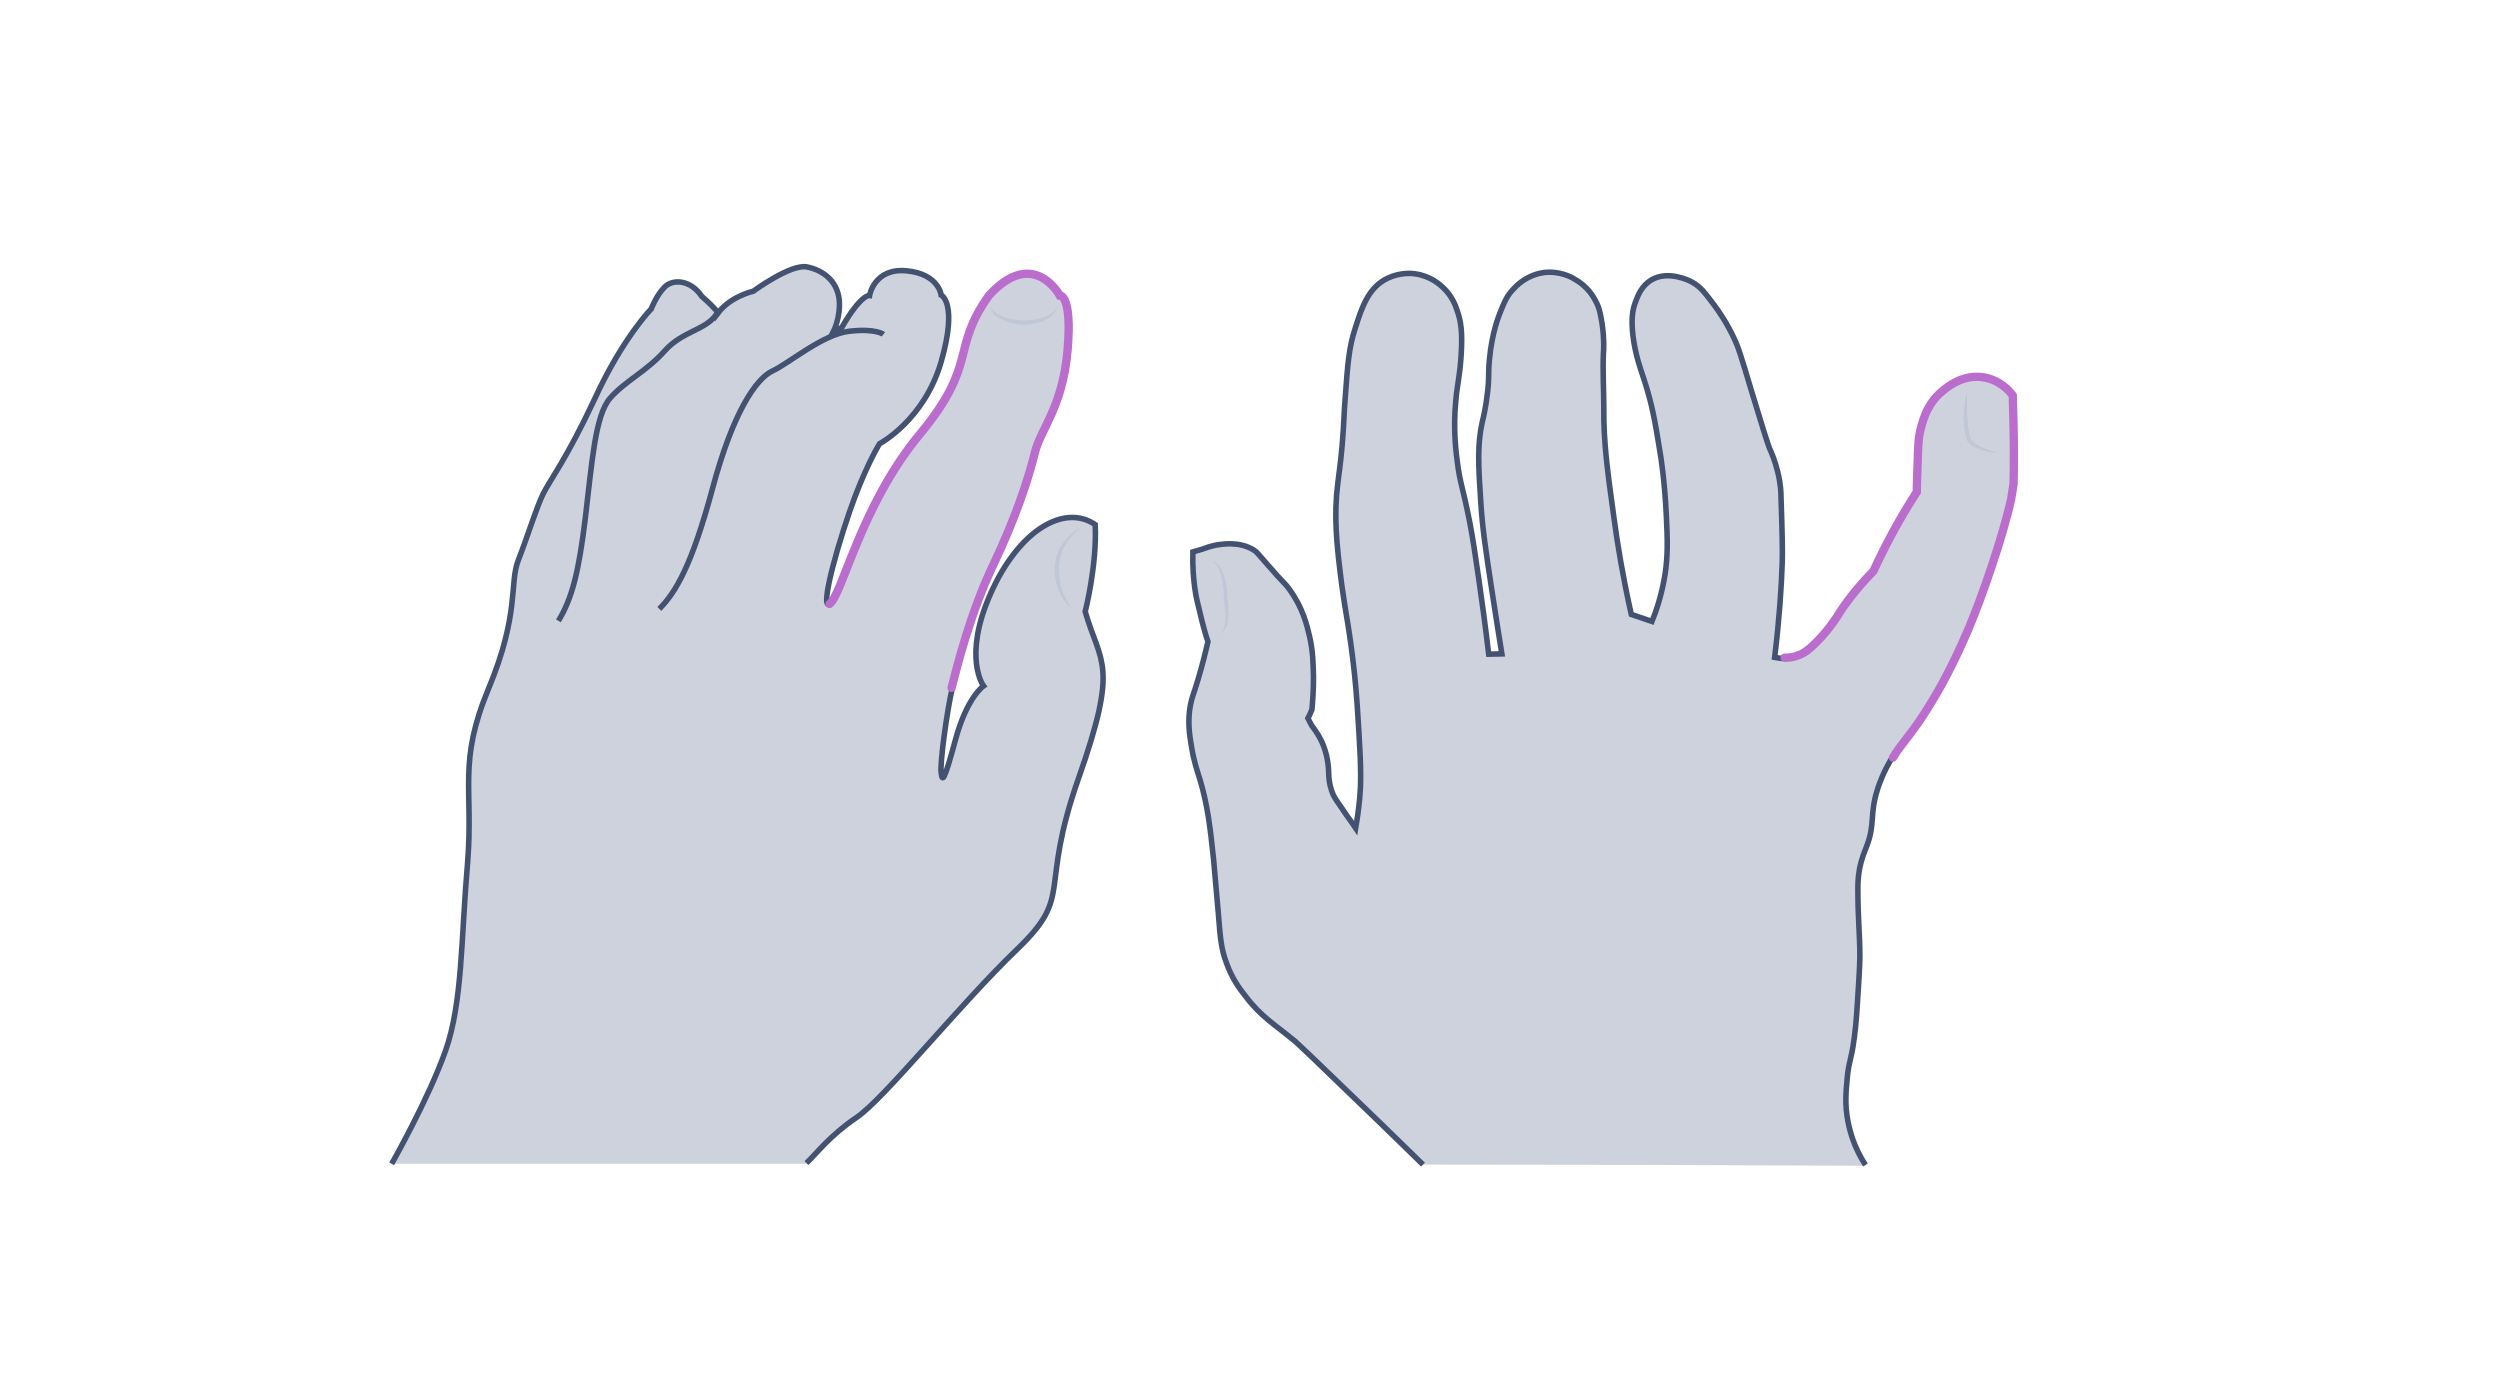
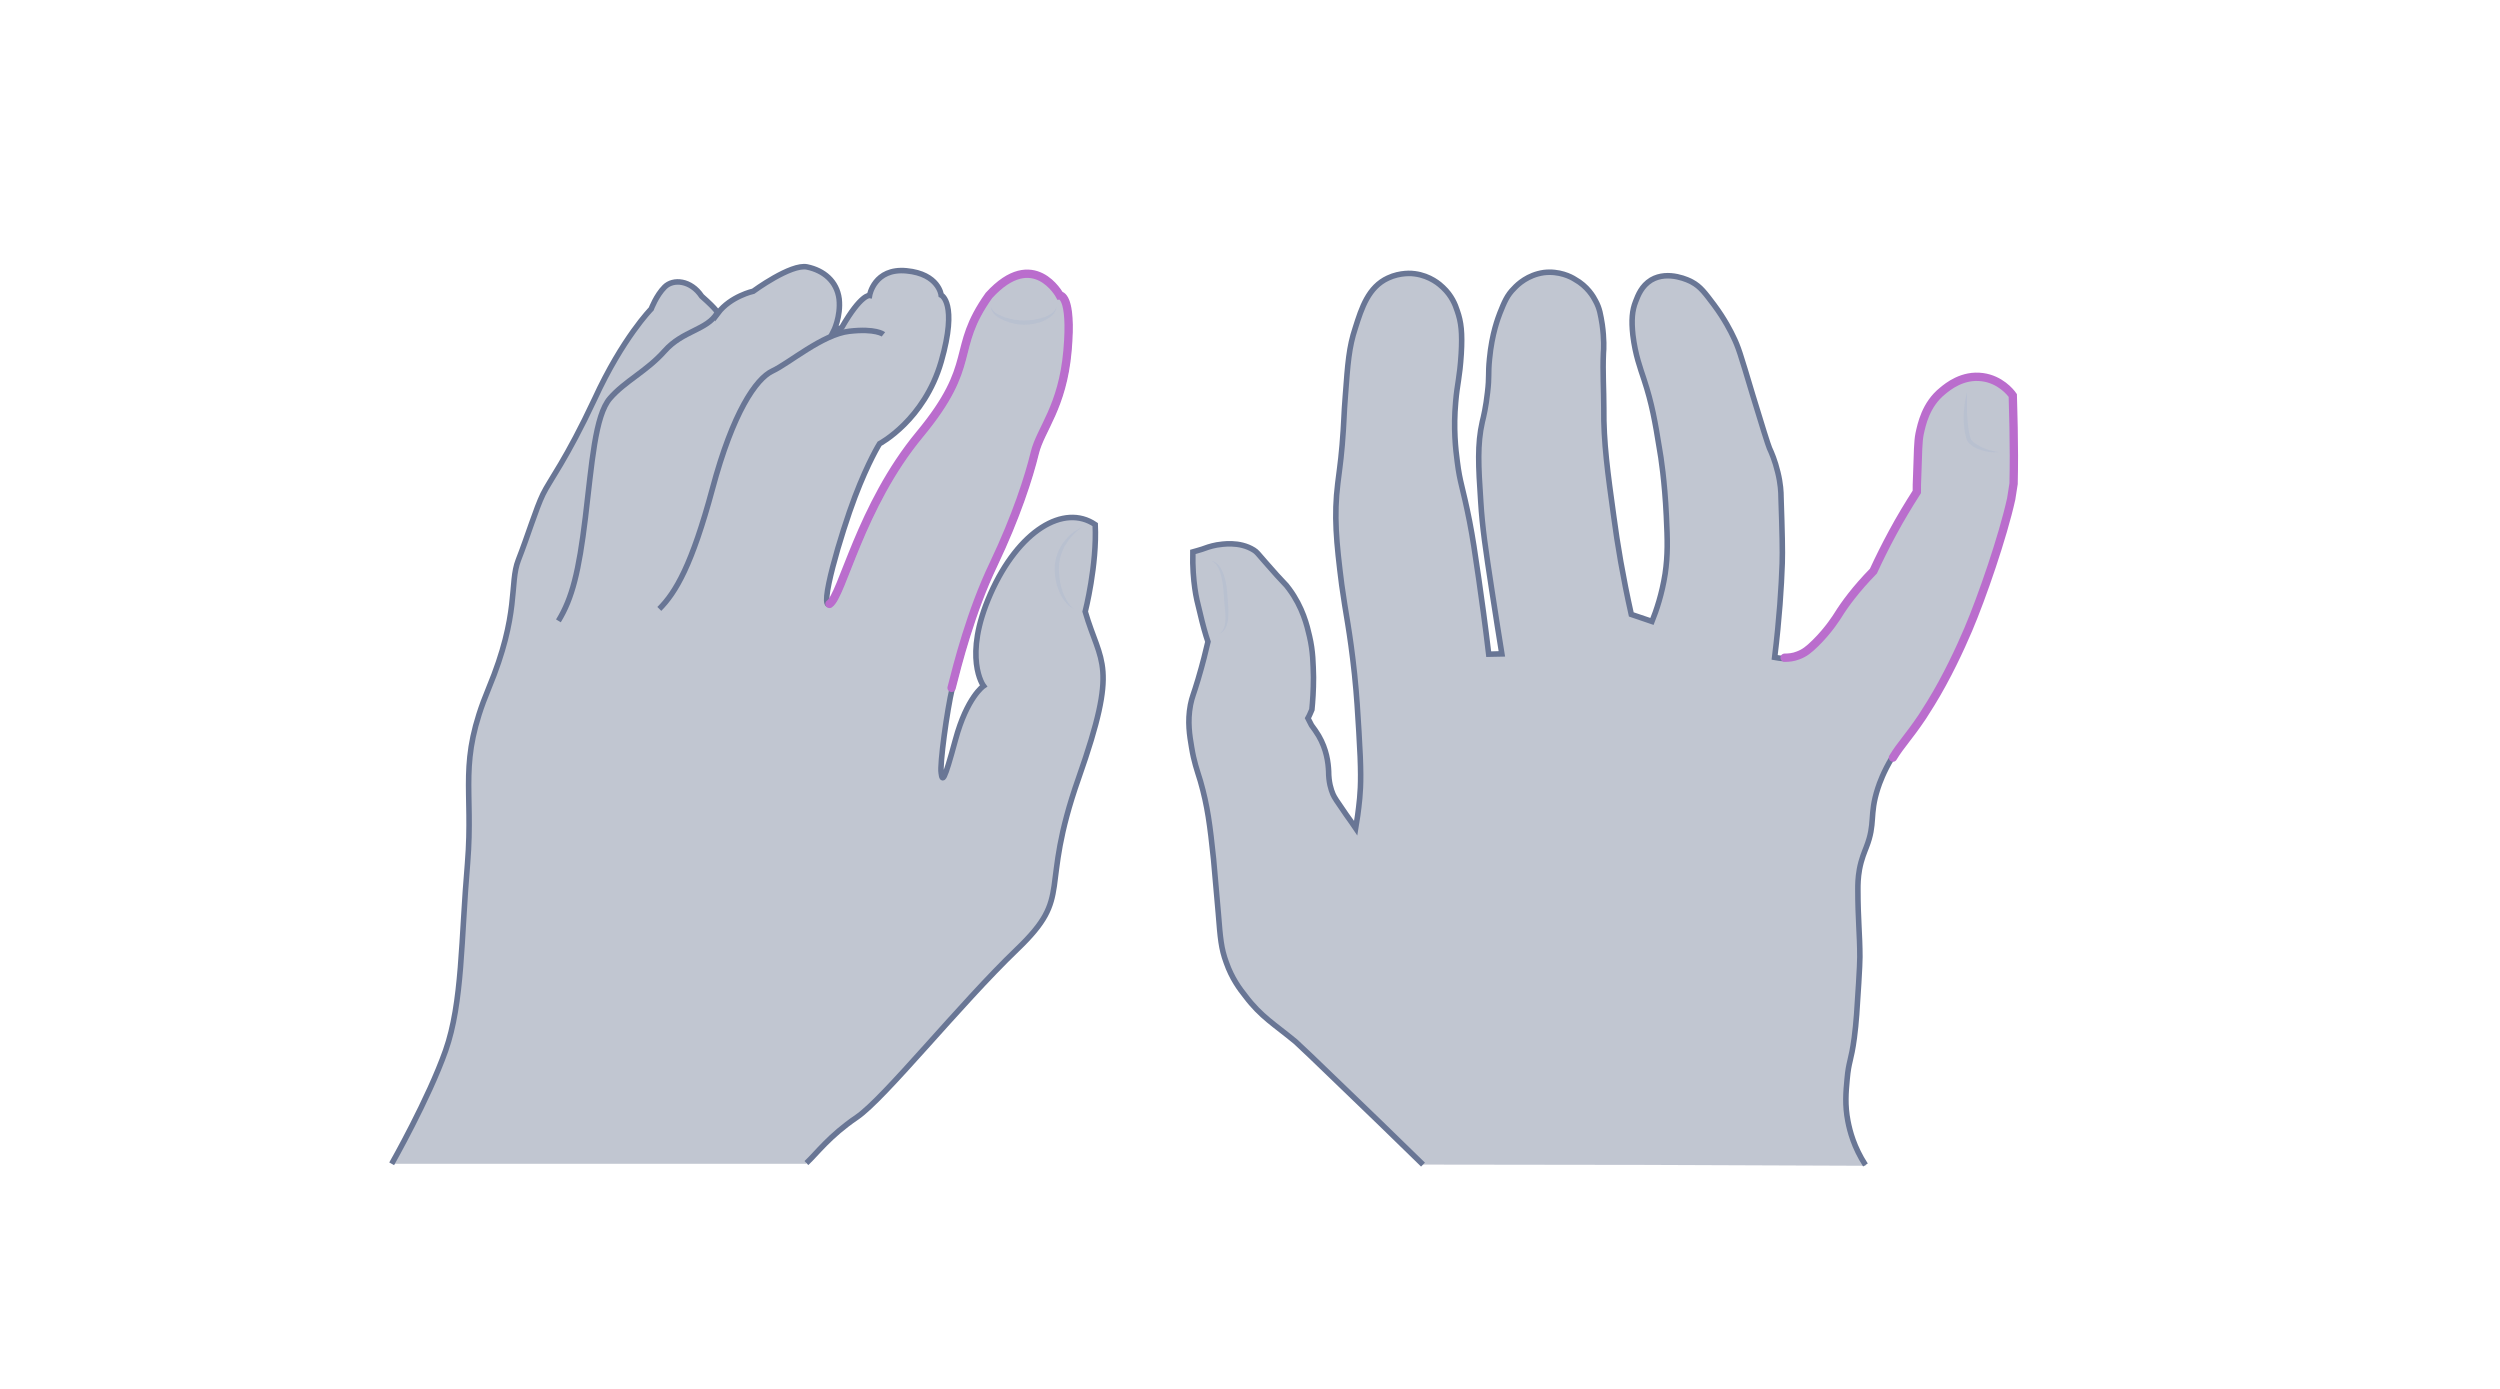
<svg xmlns="http://www.w3.org/2000/svg" width="900" height="500" viewBox="0 0 900 500" fill="none">
-   <path opacity="0.33" d="M512.283 419.258C501.388 408.582 492.069 399.592 484.471 392.287C473.432 381.611 467.841 376.273 466.407 375.009C458.952 368.828 453.934 366.018 448.343 358.573C446.336 356.045 443.469 352.252 441.462 346.493C439.598 341.435 439.311 337.783 438.594 328.793C437.734 318.819 437.304 313.762 436.874 309.267C435.584 297.046 434.724 290.162 432.143 281.172C430.853 276.958 429.849 274.289 428.989 269.091C428.272 264.877 427.412 259.82 428.559 253.779C429.132 250.83 429.706 249.987 431.283 244.649C433.003 238.889 434.15 234.113 434.867 231.023C434.007 228.494 433.003 224.982 432 220.628C431.139 217.256 430.566 214.868 430.136 211.778C429.706 208.687 429.276 204.192 429.419 198.714C430.566 198.433 431.569 198.011 432.716 197.73C433.863 197.309 435.727 196.606 438.021 196.185C439.885 195.904 446.193 194.78 451.354 198.011C452.501 198.714 452.787 199.275 455.511 202.366C462.679 210.654 462.536 209.811 464.113 212.059C468.988 218.661 470.564 225.263 471.425 229.056C472.715 234.535 472.715 238.889 472.858 243.806C472.858 248.582 472.572 252.515 472.285 255.465C471.855 256.449 471.425 257.572 470.851 258.556C471.281 259.398 471.711 260.241 472.141 261.084C473.002 262.208 473.862 263.472 474.722 264.877C477.589 269.794 478.163 274.57 478.306 277.66C478.306 281.593 479.166 284.262 479.883 285.948C480.457 287.212 481.03 288.055 484.614 293.253C486.048 295.219 487.195 296.905 488.055 298.169C488.485 295.641 489.058 291.848 489.489 287.353C489.919 282.717 490.062 277.098 489.202 263.472C488.772 256.589 488.485 250.97 487.625 242.682C485.904 226.668 484.471 221.189 483.037 210.654C481.03 194.921 480.17 185.649 481.604 173.99C481.89 171.181 482.607 167.107 483.181 160.224C483.897 151.795 483.754 149.407 484.327 142.524C485.188 130.864 485.618 124.965 487.912 118.081C490.205 110.777 492.643 103.332 499.667 100.101C504.112 97.993 508.556 98.415 509.273 98.555C514.864 99.258 518.448 102.489 519.452 103.472C522.606 106.422 523.896 109.653 524.613 111.9C526.046 115.974 526.476 119.767 526.046 127.353C525.473 136.343 524.613 137.888 524.039 144.771C523.179 154.324 524.039 161.769 524.613 166.124C525.616 174.131 526.476 174.692 529.057 187.757C530.204 193.656 530.921 198.573 532.354 208.406C533.358 215.43 534.648 224.561 535.938 235.518C537.515 235.518 539.092 235.377 540.669 235.377C539.809 229.899 538.519 222.173 537.085 212.621C534.792 197.59 533.645 190.004 533.071 180.592C532.211 167.809 531.781 159.943 533.645 151.795C534.075 150.109 534.935 146.457 535.508 141.26C536.225 135.36 535.652 134.798 536.225 129.179C537.085 120.048 539.379 114.289 539.953 112.743C541.53 108.81 542.533 106.281 545.114 103.753C546.404 102.348 549.988 98.977 555.723 98.134C561.314 97.432 565.615 99.679 566.905 100.522C571.493 103.051 573.643 106.843 574.36 108.248C575.937 111.058 576.224 113.446 576.797 116.817C577.514 121.874 577.371 125.807 577.227 127.212C576.941 133.814 577.371 140.417 577.371 146.879C577.227 159.24 578.804 170.338 580.955 185.93C582.245 195.764 584.252 207.704 587.263 221.189C589.7 222.032 592.28 222.875 594.718 223.718C596.295 219.785 598.302 213.885 599.449 206.58C600.452 199.697 600.309 194.499 599.879 185.649C599.305 173.288 597.872 164.016 597.442 161.769C595.865 151.936 594.718 145.333 591.85 136.624C590.56 132.691 588.696 127.774 587.836 120.61C587.263 115.272 587.549 111.76 588.84 108.529C589.7 106.281 590.99 102.91 594.431 100.803C600.596 97.151 608.337 101.084 609.054 101.505C612.208 103.191 613.785 105.439 617.082 109.793C620.953 114.991 623.247 119.627 623.964 121.172C625.828 124.965 626.401 126.931 630.989 142.243C634.573 154.043 636.437 159.943 637.01 161.347C637.727 162.893 639.017 165.843 640.021 170.057C641.024 174.131 641.168 177.221 641.168 179.047C641.598 191.83 641.741 198.292 641.598 202.787C641.311 211.216 640.594 222.594 638.874 236.642C639.734 236.782 640.881 237.063 642.314 237.063C643.748 237.063 645.468 236.923 647.189 236.22C649.483 235.377 651.06 234.113 653.353 231.865C658.371 226.949 661.238 222.173 661.525 221.751C663.962 217.818 667.977 212.34 674.285 205.878C676.292 201.523 678.586 196.887 681.166 192.111C684.033 186.773 687.044 181.857 689.911 177.361C689.911 175.957 689.911 173.85 690.055 171.181C690.341 163.174 690.341 159.24 690.915 156.431C691.632 153.2 693.065 145.895 699.23 140.979C701.094 139.433 706.398 135.079 713.566 136.062C719.874 136.905 723.602 141.4 724.462 142.664C724.605 146.457 724.605 150.39 724.749 154.324C724.892 161.066 724.892 167.809 724.749 174.412C724.462 176.238 724.175 178.064 723.889 179.89C720.878 193.516 713.423 215.149 708.405 226.949C705.538 233.692 700.664 244.227 694.929 253.499C693.209 256.168 691.918 258.275 691.918 258.275C686.614 266.141 684.32 268.108 681.309 273.024C678.299 277.941 676.722 282.296 676.148 284.122C672.994 293.815 675.432 296.624 671.991 305.334C671.417 306.879 670.27 309.407 669.554 313.2C668.98 316.431 668.98 318.819 668.98 320.364C668.98 331.181 669.697 336.659 669.697 344.807C669.697 346.633 669.554 349.162 669.267 354.219C668.693 363.63 668.407 368.407 667.69 373.885C666.543 382.454 665.683 382.173 665.109 388.775C664.679 393.411 664.249 398.047 665.396 403.947C666.113 407.599 667.546 413.218 671.704 419.68C618.229 419.399 565.328 419.258 512.283 419.258Z" fill="#697695" />
-   <path d="M512.283 419.258C501.388 408.582 492.069 399.592 484.471 392.287C473.432 381.611 467.841 376.273 466.407 375.009C458.952 368.828 453.934 366.018 448.343 358.573C446.336 356.045 443.469 352.252 441.462 346.493C439.598 341.435 439.311 337.783 438.594 328.793C437.734 318.819 437.304 313.762 436.874 309.267C435.584 297.046 434.724 290.162 432.143 281.172C430.853 276.958 429.849 274.289 428.989 269.091C428.272 264.877 427.412 259.82 428.559 253.779C429.132 250.83 429.706 249.987 431.283 244.649C433.003 238.889 434.15 234.113 434.867 231.023C434.007 228.494 433.003 224.982 432 220.628C431.139 217.256 430.566 214.868 430.136 211.778C429.706 208.687 429.276 204.192 429.419 198.714C430.566 198.433 431.569 198.011 432.716 197.73C433.863 197.309 435.727 196.606 438.021 196.185C439.885 195.904 446.193 194.78 451.354 198.011C452.501 198.714 452.787 199.275 455.511 202.366C462.679 210.654 462.536 209.811 464.113 212.059C468.988 218.661 470.564 225.263 471.425 229.056C472.715 234.535 472.715 238.889 472.858 243.806C472.858 248.582 472.572 252.515 472.285 255.465C471.855 256.449 471.425 257.572 470.851 258.556C471.281 259.398 471.711 260.241 472.141 261.084C473.002 262.208 473.862 263.472 474.722 264.877C477.589 269.794 478.163 274.57 478.306 277.66C478.306 281.593 479.166 284.262 479.883 285.948C480.457 287.212 481.03 288.055 484.614 293.253C486.048 295.219 487.195 296.905 488.055 298.169C488.485 295.641 489.058 291.848 489.489 287.353C489.919 282.717 490.062 277.098 489.202 263.472C488.772 256.589 488.485 250.97 487.625 242.682C485.904 226.668 484.471 221.189 483.037 210.654C481.03 194.921 480.17 185.649 481.604 173.99C481.89 171.181 482.607 167.107 483.181 160.224C483.897 151.795 483.754 149.407 484.327 142.524C485.188 130.864 485.618 124.965 487.912 118.081C490.205 110.777 492.643 103.332 499.667 100.101C504.112 97.993 508.556 98.415 509.273 98.555C514.864 99.258 518.448 102.489 519.452 103.472C522.606 106.422 523.896 109.653 524.613 111.9C526.046 115.974 526.476 119.767 526.046 127.353C525.473 136.343 524.613 137.888 524.039 144.771C523.179 154.324 524.039 161.769 524.613 166.124C525.616 174.131 526.476 174.692 529.057 187.757C530.204 193.656 530.921 198.573 532.354 208.406C533.358 215.43 534.648 224.561 535.938 235.518C537.515 235.518 539.092 235.377 540.669 235.377C539.809 229.899 538.519 222.173 537.085 212.621C534.792 197.59 533.645 190.004 533.071 180.592C532.211 167.809 531.781 159.943 533.645 151.795C534.075 150.109 534.935 146.457 535.508 141.26C536.225 135.36 535.652 134.798 536.225 129.179C537.085 120.048 539.379 114.289 539.953 112.743C541.53 108.81 542.533 106.281 545.114 103.753C546.404 102.348 549.988 98.977 555.723 98.134C561.314 97.432 565.615 99.679 566.905 100.522C571.493 103.051 573.643 106.843 574.36 108.248C575.937 111.058 576.224 113.446 576.797 116.817C577.514 121.874 577.371 125.807 577.227 127.212C576.941 133.814 577.371 140.417 577.371 146.879C577.227 159.24 578.804 170.338 580.955 185.93C582.245 195.764 584.252 207.704 587.263 221.189C589.7 222.032 592.28 222.875 594.718 223.718C596.295 219.785 598.302 213.885 599.449 206.58C600.452 199.697 600.309 194.499 599.879 185.649C599.305 173.288 597.872 164.016 597.442 161.769C595.865 151.936 594.718 145.333 591.85 136.624C590.56 132.691 588.696 127.774 587.836 120.61C587.263 115.272 587.549 111.76 588.84 108.529C589.7 106.281 590.99 102.91 594.431 100.803C600.596 97.151 608.337 101.084 609.054 101.505C612.208 103.191 613.785 105.439 617.082 109.793C620.953 114.991 623.247 119.627 623.964 121.172C625.828 124.965 626.401 126.931 630.989 142.243C634.573 154.043 636.436 159.943 637.01 161.347C637.727 162.893 639.017 165.843 640.021 170.057C641.024 174.131 641.168 177.221 641.168 179.047C641.598 191.83 641.741 198.292 641.598 202.787C641.311 211.216 640.594 222.594 638.874 236.642C639.734 236.782 640.881 237.063 642.314 237.063" stroke="#445272" stroke-width="2" stroke-miterlimit="10" />
-   <path d="M681.167 272.744C678.156 277.661 676.579 282.015 676.006 283.842C672.852 293.534 675.289 296.344 671.848 305.053C671.275 306.598 670.128 309.127 669.411 312.92C668.838 316.151 668.838 318.539 668.838 320.084C668.838 330.901 669.554 336.379 669.554 344.527C669.554 346.353 669.411 348.881 669.124 353.938C668.551 363.35 668.264 368.126 667.547 373.605C666.4 382.174 665.54 381.893 664.967 388.495C664.537 393.131 664.107 397.766 665.254 403.666C665.97 407.319 667.404 412.937 671.562 419.399" stroke="#445272" stroke-width="2" stroke-miterlimit="10" />
-   <path d="M642.458 236.783C643.892 236.783 645.612 236.642 647.332 235.94C649.626 235.097 651.203 233.833 653.497 231.585C658.515 226.669 661.382 221.892 661.669 221.471C664.106 217.538 668.12 212.059 674.428 205.597C676.435 201.243 678.729 196.607 681.31 191.831C684.177 186.493 687.188 181.576 690.055 177.081C690.055 175.676 690.055 173.569 690.198 170.9C690.485 162.893 690.485 158.96 691.058 156.15C691.775 152.92 693.209 145.615 699.373 140.698C701.237 139.153 706.542 134.798 713.71 135.782C720.018 136.625 723.745 141.12 724.606 142.384C724.749 146.177 724.749 150.11 724.892 154.043C725.036 160.786 725.036 167.529 724.892 174.131C724.606 175.957 724.319 177.783 724.032 179.61C721.021 193.236 713.567 214.869 708.549 226.669C705.681 233.411 700.807 243.947 695.073 253.218C693.352 255.887 692.062 257.994 692.062 257.994C686.757 265.861 684.464 267.828 681.453 272.744" stroke="#BA6DCD" stroke-width="3" stroke-miterlimit="10" stroke-linecap="round" />
+   <path opacity="0.33" d="M512.283 419.258C501.388 408.582 492.069 399.592 484.471 392.287C473.432 381.611 467.841 376.273 466.407 375.009C458.952 368.828 453.934 366.018 448.343 358.573C446.336 356.045 443.469 352.252 441.462 346.493C439.598 341.435 439.311 337.783 438.594 328.793C437.734 318.819 437.304 313.762 436.874 309.267C435.584 297.046 434.724 290.162 432.143 281.172C430.853 276.958 429.849 274.289 428.989 269.091C428.272 264.877 427.412 259.82 428.559 253.779C429.132 250.83 429.706 249.987 431.283 244.649C433.003 238.889 434.15 234.113 434.867 231.023C434.007 228.494 433.003 224.982 432 220.628C431.139 217.256 430.566 214.868 430.136 211.778C429.706 208.687 429.276 204.192 429.419 198.714C430.566 198.433 431.569 198.011 432.716 197.73C433.863 197.309 435.727 196.606 438.021 196.185C439.885 195.904 446.193 194.78 451.354 198.011C452.501 198.714 452.787 199.275 455.511 202.366C462.679 210.654 462.536 209.811 464.113 212.059C468.988 218.661 470.564 225.263 471.425 229.056C472.715 234.535 472.715 238.889 472.858 243.806C472.858 248.582 472.572 252.515 472.285 255.465C471.855 256.449 471.425 257.572 470.851 258.556C471.281 259.398 471.711 260.241 472.141 261.084C473.002 262.208 473.862 263.472 474.722 264.877C477.589 269.794 478.163 274.57 478.306 277.66C478.306 281.593 479.166 284.262 479.883 285.948C480.457 287.212 481.03 288.055 484.614 293.253C486.048 295.219 487.195 296.905 488.055 298.169C488.485 295.641 489.058 291.848 489.489 287.353C489.919 282.717 490.062 277.098 489.202 263.472C488.772 256.589 488.485 250.97 487.625 242.682C485.904 226.668 484.471 221.189 483.037 210.654C481.03 194.921 480.17 185.649 481.604 173.99C481.89 171.181 482.607 167.107 483.181 160.224C483.897 151.795 483.754 149.407 484.327 142.524C485.188 130.864 485.618 124.965 487.912 118.081C490.205 110.777 492.643 103.332 499.667 100.101C504.112 97.993 508.556 98.415 509.273 98.555C514.864 99.258 518.448 102.489 519.452 103.472C522.606 106.422 523.896 109.653 524.613 111.9C526.046 115.974 526.476 119.767 526.046 127.353C525.473 136.343 524.613 137.888 524.039 144.771C523.179 154.324 524.039 161.769 524.613 166.124C525.616 174.131 526.476 174.692 529.057 187.757C530.204 193.656 530.921 198.573 532.354 208.406C533.358 215.43 534.648 224.561 535.938 235.518C537.515 235.518 539.092 235.377 540.669 235.377C539.809 229.899 538.519 222.173 537.085 212.621C534.792 197.59 533.645 190.004 533.071 180.592C532.211 167.809 531.781 159.943 533.645 151.795C534.075 150.109 534.935 146.457 535.508 141.26C536.225 135.36 535.652 134.798 536.225 129.179C537.085 120.048 539.379 114.289 539.953 112.743C541.53 108.81 542.533 106.281 545.114 103.753C546.404 102.348 549.988 98.977 555.723 98.134C561.314 97.432 565.615 99.679 566.905 100.522C571.493 103.051 573.643 106.843 574.36 108.248C575.937 111.058 576.224 113.446 576.797 116.817C577.514 121.874 577.371 125.807 577.227 127.212C576.941 133.814 577.371 140.417 577.371 146.879C577.227 159.24 578.804 170.338 580.955 185.93C582.245 195.764 584.252 207.704 587.263 221.189C589.7 222.032 592.28 222.875 594.718 223.718C596.295 219.785 598.302 213.885 599.449 206.58C600.452 199.697 600.309 194.499 599.879 185.649C599.305 173.288 597.872 164.016 597.442 161.769C595.865 151.936 594.718 145.333 591.85 136.624C590.56 132.691 588.696 127.774 587.836 120.61C587.263 115.272 587.549 111.76 588.84 108.529C589.7 106.281 590.99 102.91 594.431 100.803C600.596 97.151 608.337 101.084 609.054 101.505C612.208 103.191 613.785 105.439 617.082 109.793C620.953 114.991 623.247 119.627 623.964 121.172C625.828 124.965 626.401 126.931 630.989 142.243C634.573 154.043 636.437 159.943 637.01 161.347C637.727 162.893 639.017 165.843 640.021 170.057C641.024 174.131 641.168 177.221 641.168 179.047C641.598 191.83 641.741 198.292 641.598 202.787C641.311 211.216 640.594 222.594 638.874 236.642C639.734 236.782 640.881 237.063 642.314 237.063C643.748 237.063 645.468 236.923 647.189 236.22C649.483 235.377 651.06 234.113 653.353 231.865C658.371 226.949 661.238 222.173 661.525 221.751C663.962 217.818 667.977 212.34 674.285 205.878C676.292 201.523 678.586 196.887 681.166 192.111C684.033 186.773 687.044 181.857 689.911 177.361C689.911 175.957 689.911 173.85 690.055 171.181C690.341 163.174 690.341 159.24 690.915 156.431C691.632 153.2 693.065 145.895 699.23 140.979C701.094 139.433 706.398 135.079 713.566 136.062C719.874 136.905 723.602 141.4 724.462 142.664C724.605 146.457 724.605 150.39 724.749 154.324C724.892 161.066 724.892 167.809 724.749 174.412C724.462 176.238 724.175 178.064 723.889 179.89C720.878 193.516 713.423 215.149 708.405 226.949C705.538 233.692 700.664 244.227 694.929 253.499C693.209 256.168 691.918 258.275 691.918 258.275C686.614 266.141 684.32 268.108 681.309 273.024C678.299 277.941 676.722 282.296 676.148 284.122C672.994 293.815 675.432 296.624 671.991 305.334C671.417 306.879 670.27 309.407 669.554 313.2C668.98 316.431 668.98 318.819 668.98 320.364C668.98 331.181 669.697 336.659 669.697 344.807C669.697 346.633 669.554 349.162 669.267 354.219C668.693 363.63 668.407 368.407 667.69 373.885C666.543 382.454 665.683 382.173 665.109 388.775C664.679 393.411 664.249 398.047 665.396 403.947C666.113 407.599 667.546 413.218 671.704 419.68C618.229 419.399 565.328 419.258 512.283 419.258Z" fill="#445272" />
+   <path d="M512.283 419.258C501.388 408.582 492.069 399.592 484.471 392.287C473.432 381.611 467.841 376.273 466.407 375.009C458.952 368.828 453.934 366.018 448.343 358.573C446.336 356.045 443.469 352.252 441.462 346.493C439.598 341.435 439.311 337.783 438.594 328.793C437.734 318.819 437.304 313.762 436.874 309.267C435.584 297.046 434.724 290.162 432.143 281.172C430.853 276.958 429.849 274.289 428.989 269.091C428.272 264.877 427.412 259.82 428.559 253.779C429.132 250.83 429.706 249.987 431.283 244.649C433.003 238.889 434.15 234.113 434.867 231.023C434.007 228.494 433.003 224.982 432 220.628C431.139 217.256 430.566 214.868 430.136 211.778C429.706 208.687 429.276 204.192 429.419 198.714C430.566 198.433 431.569 198.011 432.716 197.73C433.863 197.309 435.727 196.606 438.021 196.185C439.885 195.904 446.193 194.78 451.354 198.011C452.501 198.714 452.787 199.275 455.511 202.366C462.679 210.654 462.536 209.811 464.113 212.059C468.988 218.661 470.564 225.263 471.425 229.056C472.715 234.535 472.715 238.889 472.858 243.806C472.858 248.582 472.572 252.515 472.285 255.465C471.855 256.449 471.425 257.572 470.851 258.556C471.281 259.398 471.711 260.241 472.141 261.084C473.002 262.208 473.862 263.472 474.722 264.877C477.589 269.794 478.163 274.57 478.306 277.66C478.306 281.593 479.166 284.262 479.883 285.948C480.457 287.212 481.03 288.055 484.614 293.253C486.048 295.219 487.195 296.905 488.055 298.169C488.485 295.641 489.058 291.848 489.489 287.353C489.919 282.717 490.062 277.098 489.202 263.472C488.772 256.589 488.485 250.97 487.625 242.682C485.904 226.668 484.471 221.189 483.037 210.654C481.03 194.921 480.17 185.649 481.604 173.99C481.89 171.181 482.607 167.107 483.181 160.224C483.897 151.795 483.754 149.407 484.327 142.524C485.188 130.864 485.618 124.965 487.912 118.081C490.205 110.777 492.643 103.332 499.667 100.101C504.112 97.993 508.556 98.415 509.273 98.555C514.864 99.258 518.448 102.489 519.452 103.472C522.606 106.422 523.896 109.653 524.613 111.9C526.046 115.974 526.476 119.767 526.046 127.353C525.473 136.343 524.613 137.888 524.039 144.771C523.179 154.324 524.039 161.769 524.613 166.124C525.616 174.131 526.476 174.692 529.057 187.757C530.204 193.656 530.921 198.573 532.354 208.406C533.358 215.43 534.648 224.561 535.938 235.518C537.515 235.518 539.092 235.377 540.669 235.377C539.809 229.899 538.519 222.173 537.085 212.621C534.792 197.59 533.645 190.004 533.071 180.592C532.211 167.809 531.781 159.943 533.645 151.795C534.075 150.109 534.935 146.457 535.508 141.26C536.225 135.36 535.652 134.798 536.225 129.179C537.085 120.048 539.379 114.289 539.953 112.743C541.53 108.81 542.533 106.281 545.114 103.753C546.404 102.348 549.988 98.977 555.723 98.134C561.314 97.432 565.615 99.679 566.905 100.522C571.493 103.051 573.643 106.843 574.36 108.248C575.937 111.058 576.224 113.446 576.797 116.817C577.514 121.874 577.371 125.807 577.227 127.212C576.941 133.814 577.371 140.417 577.371 146.879C577.227 159.24 578.804 170.338 580.955 185.93C582.245 195.764 584.252 207.704 587.263 221.189C589.7 222.032 592.28 222.875 594.718 223.718C596.295 219.785 598.302 213.885 599.449 206.58C600.452 199.697 600.309 194.499 599.879 185.649C599.305 173.288 597.872 164.016 597.442 161.769C595.865 151.936 594.718 145.333 591.85 136.624C590.56 132.691 588.696 127.774 587.836 120.61C587.263 115.272 587.549 111.76 588.84 108.529C589.7 106.281 590.99 102.91 594.431 100.803C600.596 97.151 608.337 101.084 609.054 101.505C612.208 103.191 613.785 105.439 617.082 109.793C620.953 114.991 623.247 119.627 623.964 121.172C625.828 124.965 626.401 126.931 630.989 142.243C634.573 154.043 636.436 159.943 637.01 161.347C637.727 162.893 639.017 165.843 640.021 170.057C641.024 174.131 641.168 177.221 641.168 179.047C641.598 191.83 641.741 198.292 641.598 202.787C641.311 211.216 640.594 222.594 638.874 236.642C639.734 236.782 640.881 237.063 642.314 237.063" stroke="#697695" stroke-width="2" stroke-miterlimit="10" />
+   <path d="M681.167 272.744C678.156 277.661 676.579 282.015 676.006 283.842C672.852 293.534 675.289 296.344 671.848 305.053C671.275 306.598 670.128 309.127 669.411 312.92C668.838 316.151 668.838 318.539 668.838 320.084C668.838 330.901 669.554 336.379 669.554 344.527C669.554 346.353 669.411 348.881 669.124 353.938C668.551 363.35 668.264 368.126 667.547 373.605C666.4 382.174 665.54 381.893 664.967 388.495C664.537 393.131 664.107 397.766 665.254 403.666C665.97 407.319 667.404 412.937 671.562 419.399" stroke="#697695" stroke-width="2" stroke-miterlimit="10" />
+   <path d="M642.459 236.783C643.893 236.783 645.613 236.642 647.333 235.94C649.627 235.097 651.204 233.833 653.498 231.585C658.516 226.669 661.383 221.892 661.67 221.471C664.107 217.538 668.121 212.059 674.429 205.597C676.436 201.243 678.73 196.607 681.311 191.831C684.178 186.493 687.188 181.576 690.056 177.081C690.056 175.676 690.056 173.569 690.199 170.9C690.486 162.893 690.486 158.96 691.059 156.15C691.776 152.92 693.21 145.615 699.374 140.698C701.238 139.153 706.543 134.798 713.711 135.782C720.019 136.625 723.746 141.12 724.606 142.384C724.75 146.177 724.75 150.11 724.893 154.043C725.037 160.786 725.037 167.529 724.893 174.131C724.607 175.957 724.32 177.783 724.033 179.61C721.022 193.236 713.567 214.869 708.55 226.669C705.682 233.411 700.808 243.947 695.074 253.218C693.353 255.887 692.063 257.994 692.063 257.994C686.758 265.861 684.465 267.828 681.454 272.744" stroke="#BA6DCD" stroke-width="3" stroke-miterlimit="10" stroke-linecap="round" />
  <g opacity="0.5">
    <path d="M708.119 141.119C708.119 143.507 708.119 146.036 708.119 148.424C708.262 150.812 708.405 153.2 708.835 155.588C708.979 156.15 709.122 156.712 709.266 157.274C709.409 157.836 709.552 158.257 709.982 158.678C710.699 159.521 711.703 160.083 712.706 160.645C714.857 161.769 717.151 162.471 719.588 162.752C717.151 163.033 714.57 162.612 712.133 161.628C710.986 161.207 709.839 160.505 708.835 159.521C708.405 159.1 707.975 158.257 707.832 157.695C707.689 157.133 707.545 156.431 707.402 155.869C706.972 153.481 706.828 150.952 706.972 148.564C707.115 145.895 707.545 143.367 708.119 141.119Z" fill="#B1BBD0" />
  </g>
  <g opacity="0.5">
    <path d="M439.024 228.214C440.027 227.371 440.601 226.388 440.887 225.264C441.174 224.14 441.174 223.016 441.174 221.893C441.174 220.769 441.031 219.505 440.887 218.381L440.6 214.869C440.457 212.481 440.314 210.093 439.74 207.845C439.454 206.721 439.167 205.598 438.593 204.474C438.163 203.491 437.447 202.507 436.156 201.945C437.447 202.086 438.45 203.069 439.167 204.052C439.884 205.176 440.314 206.3 440.744 207.424C441.461 209.812 441.747 212.2 441.891 214.588C442.034 216.976 442.321 219.364 442.178 221.893C442.178 223.157 441.891 224.421 441.461 225.545C441.031 226.669 440.17 227.652 439.024 228.214Z" fill="#B1BBD0" />
  </g>
-   <path opacity="0.33" d="M290.305 418.701C294.048 415.235 298.484 408.996 308.465 402.204C318.447 395.411 345.48 361.585 366.136 341.761C386.791 321.937 373.76 321.382 388.316 280.07C402.873 238.758 396.218 239.313 390.673 220.182C390.673 220.182 394.971 203.408 394.278 188.852C383.048 181.227 366.69 190.931 356.57 213.805C346.45 236.679 354.075 246.938 354.075 246.938C354.075 246.938 348.114 250.958 343.955 266.346C339.796 281.734 339.241 281.457 338.825 278.268C338.271 275.218 340.905 255.81 342.846 247.631C344.925 239.452 349.777 220.182 357.956 203.13C366.136 185.94 370.71 171.661 372.79 163.066C374.869 154.471 382.771 146.708 384.573 126.329C386.376 105.951 381.801 106.367 381.801 106.367C381.801 106.367 372.374 88.76 356.293 106.367C342.291 126.052 352.688 130.627 331.339 156.412C309.99 182.197 303.475 214.36 298.9 217.409C294.325 220.459 302.92 191.624 307.772 178.87C312.624 166.116 316.645 159.739 316.645 159.739C316.645 159.739 332.726 151.283 338.825 130.211C344.925 109.001 338.825 106.228 338.825 106.228C338.825 106.228 337.994 98.603 326.349 97.494C314.704 96.385 313.04 106.367 313.04 106.367C313.04 106.367 309.99 105.812 303.059 117.873L300.009 119.398C300.009 119.398 302.782 113.991 302.088 107.614C301.257 101.237 296.543 97.356 290.582 96.108C284.76 94.86 271.174 104.842 271.174 104.842C271.174 104.842 262.995 106.644 258.42 112.744C258.42 112.744 258.42 111.773 252.597 106.644C248.716 100.821 242.339 100.267 239.289 103.317C236.239 106.367 234.437 111.219 234.437 111.219C234.437 111.219 224.178 121.616 214.058 143.658C203.8 165.562 197.977 172.77 195.482 177.9C192.986 183.029 189.936 193.149 186.609 201.606C183.282 210.062 187.164 220.737 175.935 247.769C164.706 274.802 170.528 283.536 168.31 310.846C165.953 338.156 166.508 360.892 160.408 378.221C154.309 395.549 141 418.978 141 418.978H290.305V418.701Z" fill="#697695" />
-   <path d="M290.305 418.701C294.048 415.235 298.484 408.996 308.465 402.204C318.447 395.411 345.48 361.585 366.136 341.761C386.791 321.937 373.76 321.382 388.316 280.07C402.873 238.758 396.218 239.313 390.673 220.182C390.673 220.182 394.971 203.408 394.278 188.852C383.048 181.227 366.69 190.931 356.57 213.805C346.45 236.679 354.075 246.938 354.075 246.938C354.075 246.938 348.114 250.958 343.955 266.346C339.796 281.734 339.241 281.457 338.825 278.268C338.271 275.218 340.905 255.81 342.846 247.631C344.925 239.452 349.777 220.182 357.956 203.13C366.136 185.94 370.71 171.661 372.79 163.066C374.869 154.471 382.771 146.708 384.573 126.329C386.376 105.951 381.801 106.367 381.801 106.367C381.801 106.367 372.374 88.76 356.293 106.367C342.291 126.052 352.688 130.627 331.339 156.412C309.99 182.197 303.475 214.36 298.9 217.409C294.325 220.459 302.92 191.624 307.772 178.87C312.624 166.116 316.645 159.739 316.645 159.739C316.645 159.739 332.726 151.283 338.825 130.211C344.925 109.001 338.825 106.228 338.825 106.228C338.825 106.228 337.994 98.603 326.349 97.494C314.704 96.385 313.04 106.367 313.04 106.367C313.04 106.367 309.99 105.812 303.059 117.873L300.009 119.398C300.009 119.398 302.782 113.991 302.088 107.614C301.257 101.237 296.543 97.356 290.582 96.108C284.76 94.86 271.174 104.842 271.174 104.842C271.174 104.842 262.995 106.644 258.42 112.744C258.42 112.744 258.42 111.773 252.597 106.644C248.716 100.821 242.339 100.267 239.289 103.317C236.239 106.367 234.437 111.219 234.437 111.219C234.437 111.219 224.178 121.616 214.058 143.658C203.8 165.562 197.977 172.77 195.482 177.9C192.986 183.029 189.936 193.149 186.609 201.606C183.282 210.062 187.164 220.737 175.935 247.769C164.706 274.802 170.528 283.536 168.31 310.846C165.953 338.156 166.508 360.892 160.408 378.221C154.309 395.549 141 418.978 141 418.978" stroke="#445272" stroke-width="2" stroke-miterlimit="10" />
+   <path opacity="0.33" d="M290.305 418.701C294.048 415.235 298.484 408.996 308.465 402.204C318.447 395.411 345.48 361.585 366.136 341.761C386.791 321.937 373.76 321.382 388.316 280.07C402.873 238.758 396.218 239.313 390.673 220.182C390.673 220.182 394.971 203.408 394.278 188.852C383.048 181.227 366.69 190.931 356.57 213.805C346.45 236.679 354.075 246.938 354.075 246.938C354.075 246.938 348.114 250.958 343.955 266.346C339.796 281.734 339.241 281.457 338.825 278.268C338.271 275.218 340.905 255.81 342.846 247.631C344.925 239.452 349.777 220.182 357.956 203.13C366.136 185.94 370.71 171.661 372.79 163.066C374.869 154.471 382.771 146.708 384.573 126.329C386.376 105.951 381.801 106.367 381.801 106.367C381.801 106.367 372.374 88.76 356.293 106.367C342.291 126.052 352.688 130.627 331.339 156.412C309.99 182.197 303.475 214.36 298.9 217.409C294.325 220.459 302.92 191.624 307.772 178.87C312.624 166.116 316.645 159.739 316.645 159.739C316.645 159.739 332.726 151.283 338.825 130.211C344.925 109.001 338.825 106.228 338.825 106.228C338.825 106.228 337.994 98.603 326.349 97.494C314.704 96.385 313.04 106.367 313.04 106.367C313.04 106.367 309.99 105.812 303.059 117.873L300.009 119.398C300.009 119.398 302.782 113.991 302.088 107.614C301.257 101.237 296.543 97.356 290.582 96.108C284.76 94.86 271.174 104.842 271.174 104.842C271.174 104.842 262.995 106.644 258.42 112.744C258.42 112.744 258.42 111.773 252.597 106.644C248.716 100.821 242.339 100.267 239.289 103.317C236.239 106.367 234.437 111.219 234.437 111.219C234.437 111.219 224.178 121.616 214.058 143.658C203.8 165.562 197.977 172.77 195.482 177.9C192.986 183.029 189.936 193.149 186.609 201.606C183.282 210.062 187.164 220.737 175.935 247.769C164.706 274.802 170.528 283.536 168.31 310.846C165.953 338.156 166.508 360.892 160.408 378.221C154.309 395.549 141 418.978 141 418.978H290.305V418.701Z" fill="#445272" />
+   <path d="M290.305 418.701C294.048 415.235 298.484 408.996 308.465 402.204C318.447 395.411 345.48 361.585 366.136 341.761C386.791 321.937 373.76 321.382 388.316 280.07C402.873 238.758 396.218 239.313 390.673 220.182C390.673 220.182 394.971 203.408 394.278 188.852C383.048 181.227 366.69 190.931 356.57 213.805C346.45 236.679 354.075 246.938 354.075 246.938C354.075 246.938 348.114 250.958 343.955 266.346C339.796 281.734 339.241 281.457 338.825 278.268C338.271 275.218 340.905 255.81 342.846 247.631C344.925 239.452 349.777 220.182 357.956 203.13C366.136 185.94 370.71 171.661 372.79 163.066C374.869 154.471 382.771 146.708 384.573 126.329C386.376 105.951 381.801 106.367 381.801 106.367C381.801 106.367 372.374 88.76 356.293 106.367C342.291 126.052 352.688 130.627 331.339 156.412C309.99 182.197 303.475 214.36 298.9 217.409C294.325 220.459 302.92 191.624 307.772 178.87C312.624 166.116 316.645 159.739 316.645 159.739C316.645 159.739 332.726 151.283 338.825 130.211C344.925 109.001 338.825 106.228 338.825 106.228C338.825 106.228 337.994 98.603 326.349 97.494C314.704 96.385 313.04 106.367 313.04 106.367C313.04 106.367 309.99 105.812 303.059 117.873L300.009 119.398C300.009 119.398 302.782 113.991 302.088 107.614C301.257 101.237 296.543 97.356 290.582 96.108C284.76 94.86 271.174 104.842 271.174 104.842C271.174 104.842 262.995 106.644 258.42 112.744C258.42 112.744 258.42 111.773 252.597 106.644C248.716 100.821 242.339 100.267 239.289 103.317C236.239 106.367 234.437 111.219 234.437 111.219C234.437 111.219 224.178 121.616 214.058 143.658C203.8 165.562 197.977 172.77 195.482 177.9C192.986 183.029 189.936 193.149 186.609 201.606C183.282 210.062 187.164 220.737 175.935 247.769C164.706 274.802 170.528 283.536 168.31 310.846C165.953 338.156 166.508 360.892 160.408 378.221C154.309 395.549 141 418.978 141 418.978" stroke="#697695" stroke-width="2" stroke-miterlimit="10" />
  <path d="M342.569 247.63C344.648 239.451 349.5 220.181 357.68 203.13C365.859 185.94 370.434 171.661 372.513 163.066C374.592 154.471 382.494 146.707 384.297 126.329C386.099 105.95 381.524 106.366 381.524 106.366C381.524 106.366 372.097 88.76 356.016 106.366C342.014 126.051 352.412 130.626 331.063 156.411C309.713 182.197 303.198 214.359 298.623 217.409" stroke="#BA6DCD" stroke-width="3" stroke-miterlimit="10" stroke-linecap="round" />
-   <path d="M201.026 223.51C206.017 215.331 208.374 205.765 210.73 186.357C213.087 166.949 214.196 149.62 219.603 143.381C225.009 137.143 232.773 133.677 239.288 126.33C245.804 118.983 254.538 118.844 258.142 112.744" stroke="#445272" stroke-width="2" stroke-miterlimit="10" />
-   <path d="M237.348 219.212C243.309 213.251 249.131 203.27 256.479 175.96C263.826 148.511 272.144 136.311 278.105 133.539C284.066 130.766 296.127 120.369 305.692 119.26C315.258 118.151 318.03 120.369 318.03 120.369" stroke="#445272" stroke-width="2" stroke-miterlimit="10" />
+   <path d="M201.027 223.51C206.018 215.331 208.375 205.765 210.731 186.357C213.088 166.949 214.197 149.62 219.604 143.381C225.01 137.143 232.774 133.677 239.289 126.33C245.805 118.983 254.539 118.844 258.143 112.744" stroke="#697695" stroke-width="2" stroke-miterlimit="10" />
+   <path d="M237.348 219.212C243.309 213.251 249.131 203.27 256.479 175.96C263.826 148.511 272.144 136.311 278.105 133.539C284.066 130.766 296.127 120.369 305.692 119.26C315.258 118.151 318.03 120.369 318.03 120.369" stroke="#697695" stroke-width="2" stroke-miterlimit="10" />
  <g opacity="0.5">
-     <path d="M356.708 110.387C356.985 111.496 357.956 112.328 358.787 112.882C359.758 113.437 360.867 113.852 361.837 114.268C364.055 114.962 366.274 115.377 368.492 115.377C370.71 115.377 373.066 115.1 375.284 114.407C376.394 114.13 377.364 113.575 378.334 113.021C379.305 112.466 379.998 111.496 380.414 110.387C380.275 111.634 379.582 112.743 378.75 113.575C377.78 114.407 376.809 114.962 375.7 115.516C373.482 116.486 370.987 116.902 368.63 116.902C366.135 116.902 363.778 116.348 361.56 115.377C360.451 114.962 359.342 114.268 358.372 113.575C357.54 112.743 356.708 111.634 356.708 110.387Z" fill="#B1BBD0" />
+     <path d="M356.707 110.387C356.984 111.496 357.955 112.328 358.786 112.882C359.757 113.437 360.866 113.852 361.836 114.268C364.054 114.962 366.273 115.377 368.491 115.377C370.709 115.377 373.065 115.1 375.284 114.407C376.393 114.13 377.363 113.575 378.333 113.021C379.304 112.466 379.997 111.496 380.413 110.387C380.274 111.634 379.581 112.743 378.749 113.575C377.779 114.407 376.808 114.962 375.699 115.516C373.481 116.486 370.986 116.902 368.629 116.902C366.134 116.902 363.777 116.348 361.559 115.377C360.45 114.962 359.341 114.268 358.371 113.575C357.539 112.743 356.707 111.634 356.707 110.387Z" fill="#B1BBD0" />
  </g>
  <g opacity="0.5">
    <path d="M389.564 189.82C387.207 191.345 385.128 193.563 383.741 195.92C382.216 198.277 381.385 201.049 381.246 203.683C381.107 205.07 381.246 206.456 381.385 207.842C381.523 209.229 381.801 210.615 382.216 212.001C382.632 213.387 383.187 214.635 383.88 215.883C384.573 217.13 385.405 218.24 386.514 219.21C383.88 217.824 382.216 215.19 381.107 212.417C379.998 209.644 379.582 206.733 379.721 203.683C379.86 202.158 380.137 200.772 380.691 199.247C381.246 197.861 381.939 196.475 382.771 195.366C384.573 192.87 386.93 190.929 389.564 189.82Z" fill="#B1BBD0" />
  </g>
</svg>
